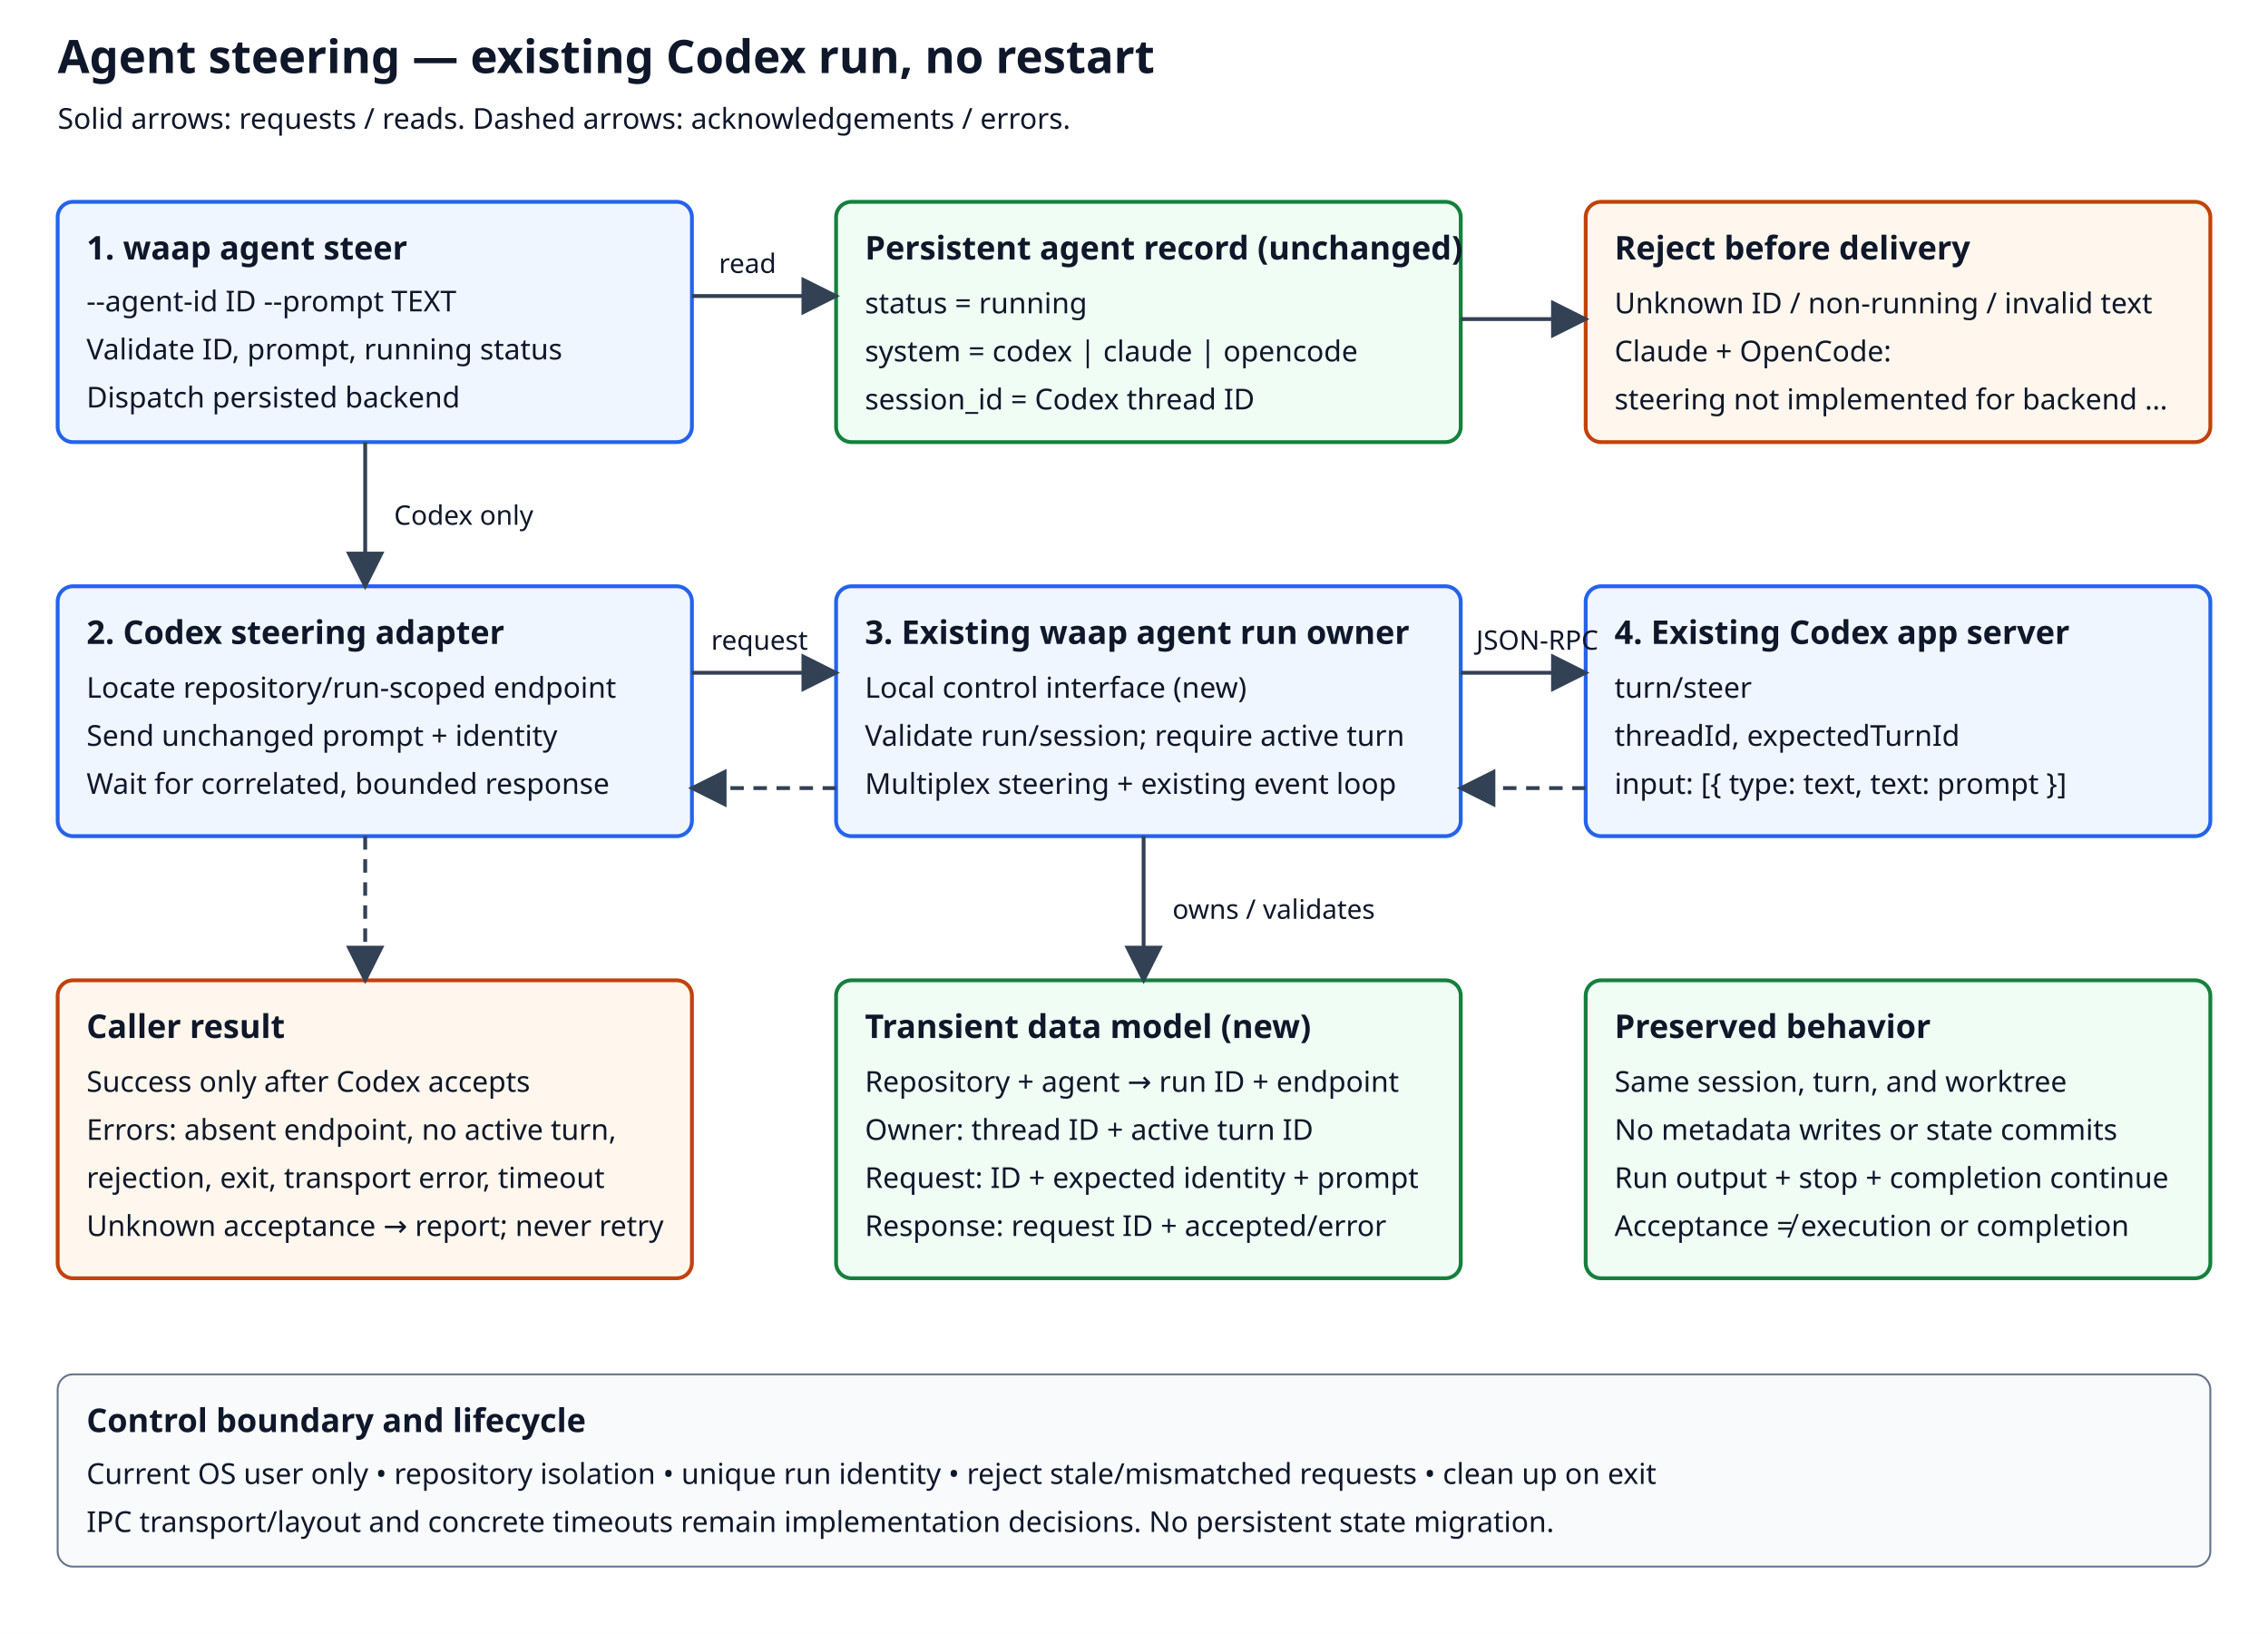
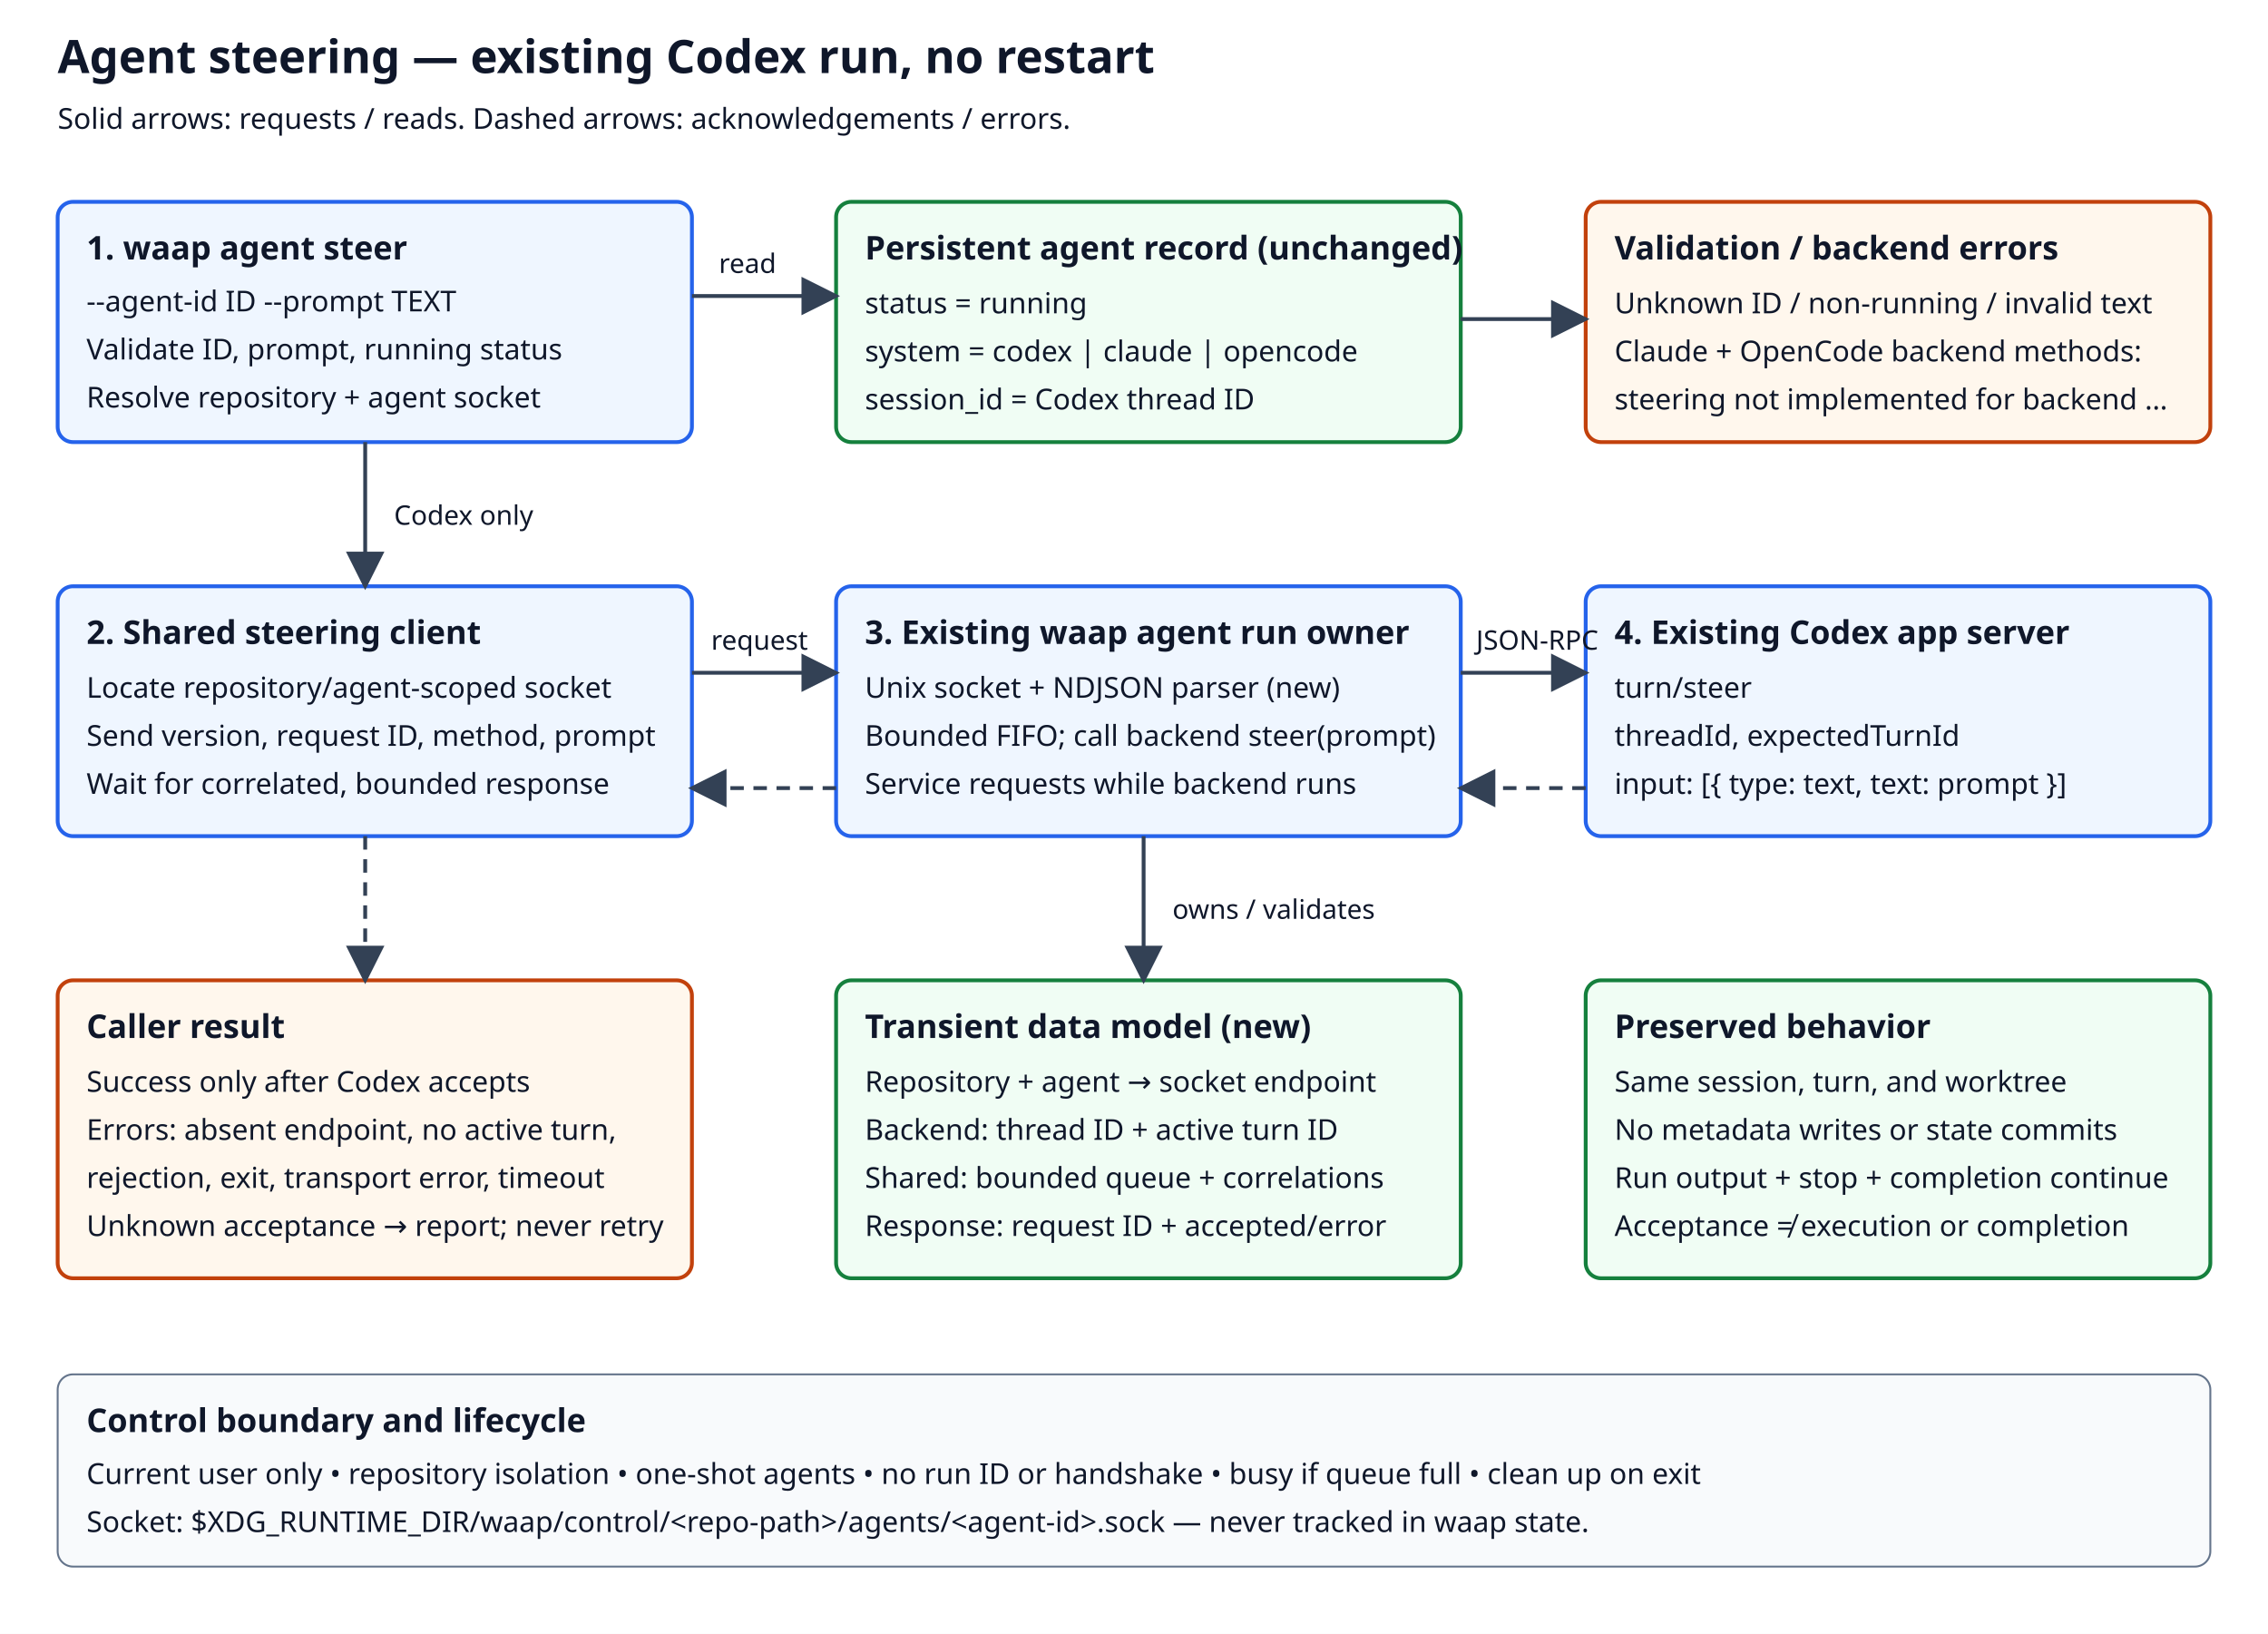
<svg xmlns="http://www.w3.org/2000/svg" width="1180" height="850" viewBox="0 0 1180 850" role="img" aria-labelledby="title desc">
  <defs>
    <marker id="arrow" markerWidth="10" markerHeight="10" refX="9" refY="5" orient="auto-start-reverse">
      <path d="M0 0 L10 5 L0 10z" fill="#334155" />
    </marker>
    <style>
      text { font-family: sans-serif; fill: #0f172a; font-size: 15px; }
      .heading { font-size: 24px; font-weight: bold; }
      .label { font-size: 17px; font-weight: bold; }
      .small { font-size: 14px; }
      .box { fill: #eff6ff; stroke: #2563eb; stroke-width: 2; }
      .state { fill: #f0fdf4; stroke: #15803d; stroke-width: 2; }
      .error { fill: #fff7ed; stroke: #c2410c; stroke-width: 2; }
      .line { fill: none; stroke: #334155; stroke-width: 2; marker-end: url(#arrow); }
      .reply { fill: none; stroke: #334155; stroke-width: 2; stroke-dasharray: 7 5; marker-end: url(#arrow); }
    </style>
  </defs>
  <rect width="1180" height="850" fill="white" />
  <text x="30" y="38" class="heading">Agent steering — existing Codex run, no restart</text>
  <text x="30" y="67">Solid arrows: requests / reads. Dashed arrows: acknowledgements / errors.</text>
  <rect x="30" y="105" width="330" height="125" rx="8" class="box" />
  <text x="45" y="135" class="label">1. waap agent steer</text>
  <text x="45" y="162">--agent-id ID --prompt TEXT</text>
  <text x="45" y="187">Validate ID, prompt, running status</text>
-   <text x="45" y="212">Dispatch persisted backend</text>
+   <text x="45" y="212">Resolve repository + agent socket</text>
  <rect x="435" y="105" width="325" height="125" rx="8" class="state" />
  <text x="450" y="135" class="label">Persistent agent record (unchanged)</text>
  <text x="450" y="163">status = running</text>
  <text x="450" y="188">system = codex | claude | opencode</text>
  <text x="450" y="213">session_id = Codex thread ID</text>
  <path d="M360 154 H435" class="line" />
  <text x="374" y="142" class="small">read</text>
  <rect x="825" y="105" width="325" height="125" rx="8" class="error" />
-   <text x="840" y="135" class="label">Reject before delivery</text>
+   <text x="840" y="135" class="label">Validation / backend errors</text>
  <text x="840" y="163">Unknown ID / non-running / invalid text</text>
-   <text x="840" y="188">Claude + OpenCode:</text>
+   <text x="840" y="188">Claude + OpenCode backend methods:</text>
  <text x="840" y="213">steering not implemented for backend …</text>
  <path d="M760 166 H825" class="line" />
  <rect x="30" y="305" width="330" height="130" rx="8" class="box" />
-   <text x="45" y="335" class="label">2. Codex steering adapter</text>
-   <text x="45" y="363">Locate repository/run-scoped endpoint</text>
-   <text x="45" y="388">Send unchanged prompt + identity</text>
+   <text x="45" y="335" class="label">2. Shared steering client</text>
+   <text x="45" y="363">Locate repository/agent-scoped socket</text>
+   <text x="45" y="388">Send version, request ID, method, prompt</text>
  <text x="45" y="413">Wait for correlated, bounded response</text>
  <path d="M190 230 V305" class="line" />
  <text x="205" y="273" class="small">Codex only</text>
  <rect x="435" y="305" width="325" height="130" rx="8" class="box" />
  <text x="450" y="335" class="label">3. Existing waap agent run owner</text>
-   <text x="450" y="363">Local control interface (new)</text>
-   <text x="450" y="388">Validate run/session; require active turn</text>
-   <text x="450" y="413">Multiplex steering + existing event loop</text>
+   <text x="450" y="363">Unix socket + NDJSON parser (new)</text>
+   <text x="450" y="388">Bounded FIFO; call backend steer(prompt)</text>
+   <text x="450" y="413">Service requests while backend runs</text>
  <path d="M360 350 H435" class="line" />
  <text x="370" y="338" class="small">request</text>
  <path d="M435 410 H360" class="reply" />
  <rect x="825" y="305" width="325" height="130" rx="8" class="box" />
  <text x="840" y="335" class="label">4. Existing Codex app server</text>
  <text x="840" y="363">turn/steer</text>
  <text x="840" y="388">threadId, expectedTurnId</text>
  <text x="840" y="413">input: [{ type: text, text: prompt }]</text>
  <path d="M760 350 H825" class="line" />
  <text x="768" y="338" class="small">JSON-RPC</text>
  <path d="M825 410 H760" class="reply" />
  <rect x="435" y="510" width="325" height="155" rx="8" class="state" />
  <text x="450" y="540" class="label">Transient data model (new)</text>
-   <text x="450" y="568">Repository + agent → run ID + endpoint</text>
-   <text x="450" y="593">Owner: thread ID + active turn ID</text>
-   <text x="450" y="618">Request: ID + expected identity + prompt</text>
+   <text x="450" y="568">Repository + agent → socket endpoint</text>
+   <text x="450" y="593">Backend: thread ID + active turn ID</text>
+   <text x="450" y="618">Shared: bounded queue + correlations</text>
  <text x="450" y="643">Response: request ID + accepted/error</text>
  <path d="M595 435 V510" class="line" />
  <text x="610" y="478" class="small">owns / validates</text>
  <rect x="30" y="510" width="330" height="155" rx="8" class="error" />
  <text x="45" y="540" class="label">Caller result</text>
  <text x="45" y="568">Success only after Codex accepts</text>
  <text x="45" y="593">Errors: absent endpoint, no active turn,</text>
  <text x="45" y="618">rejection, exit, transport error, timeout</text>
  <text x="45" y="643">Unknown acceptance → report; never retry</text>
  <path d="M190 435 V510" class="reply" />
  <rect x="825" y="510" width="325" height="155" rx="8" class="state" />
  <text x="840" y="540" class="label">Preserved behavior</text>
  <text x="840" y="568">Same session, turn, and worktree</text>
  <text x="840" y="593">No metadata writes or state commits</text>
  <text x="840" y="618">Run output + stop + completion continue</text>
  <text x="840" y="643">Acceptance ≠ execution or completion</text>
  <rect x="30" y="715" width="1120" height="100" rx="8" fill="#f8fafc" stroke="#64748b" />
  <text x="45" y="745" class="label">Control boundary and lifecycle</text>
-   <text x="45" y="772">Current OS user only • repository isolation • unique run identity • reject stale/mismatched requests • clean up on exit</text>
-   <text x="45" y="797">IPC transport/layout and concrete timeouts remain implementation decisions. No persistent state migration.</text>
+   <text x="45" y="772">Current user only • repository isolation • one-shot agents • no run ID or handshake • busy if queue full • clean up on exit</text>
+   <text x="45" y="797">Socket: $XDG_RUNTIME_DIR/waap/control/&lt;repo-path&gt;/agents/&lt;agent-id&gt;.sock — never tracked in waap state.</text>
</svg>
